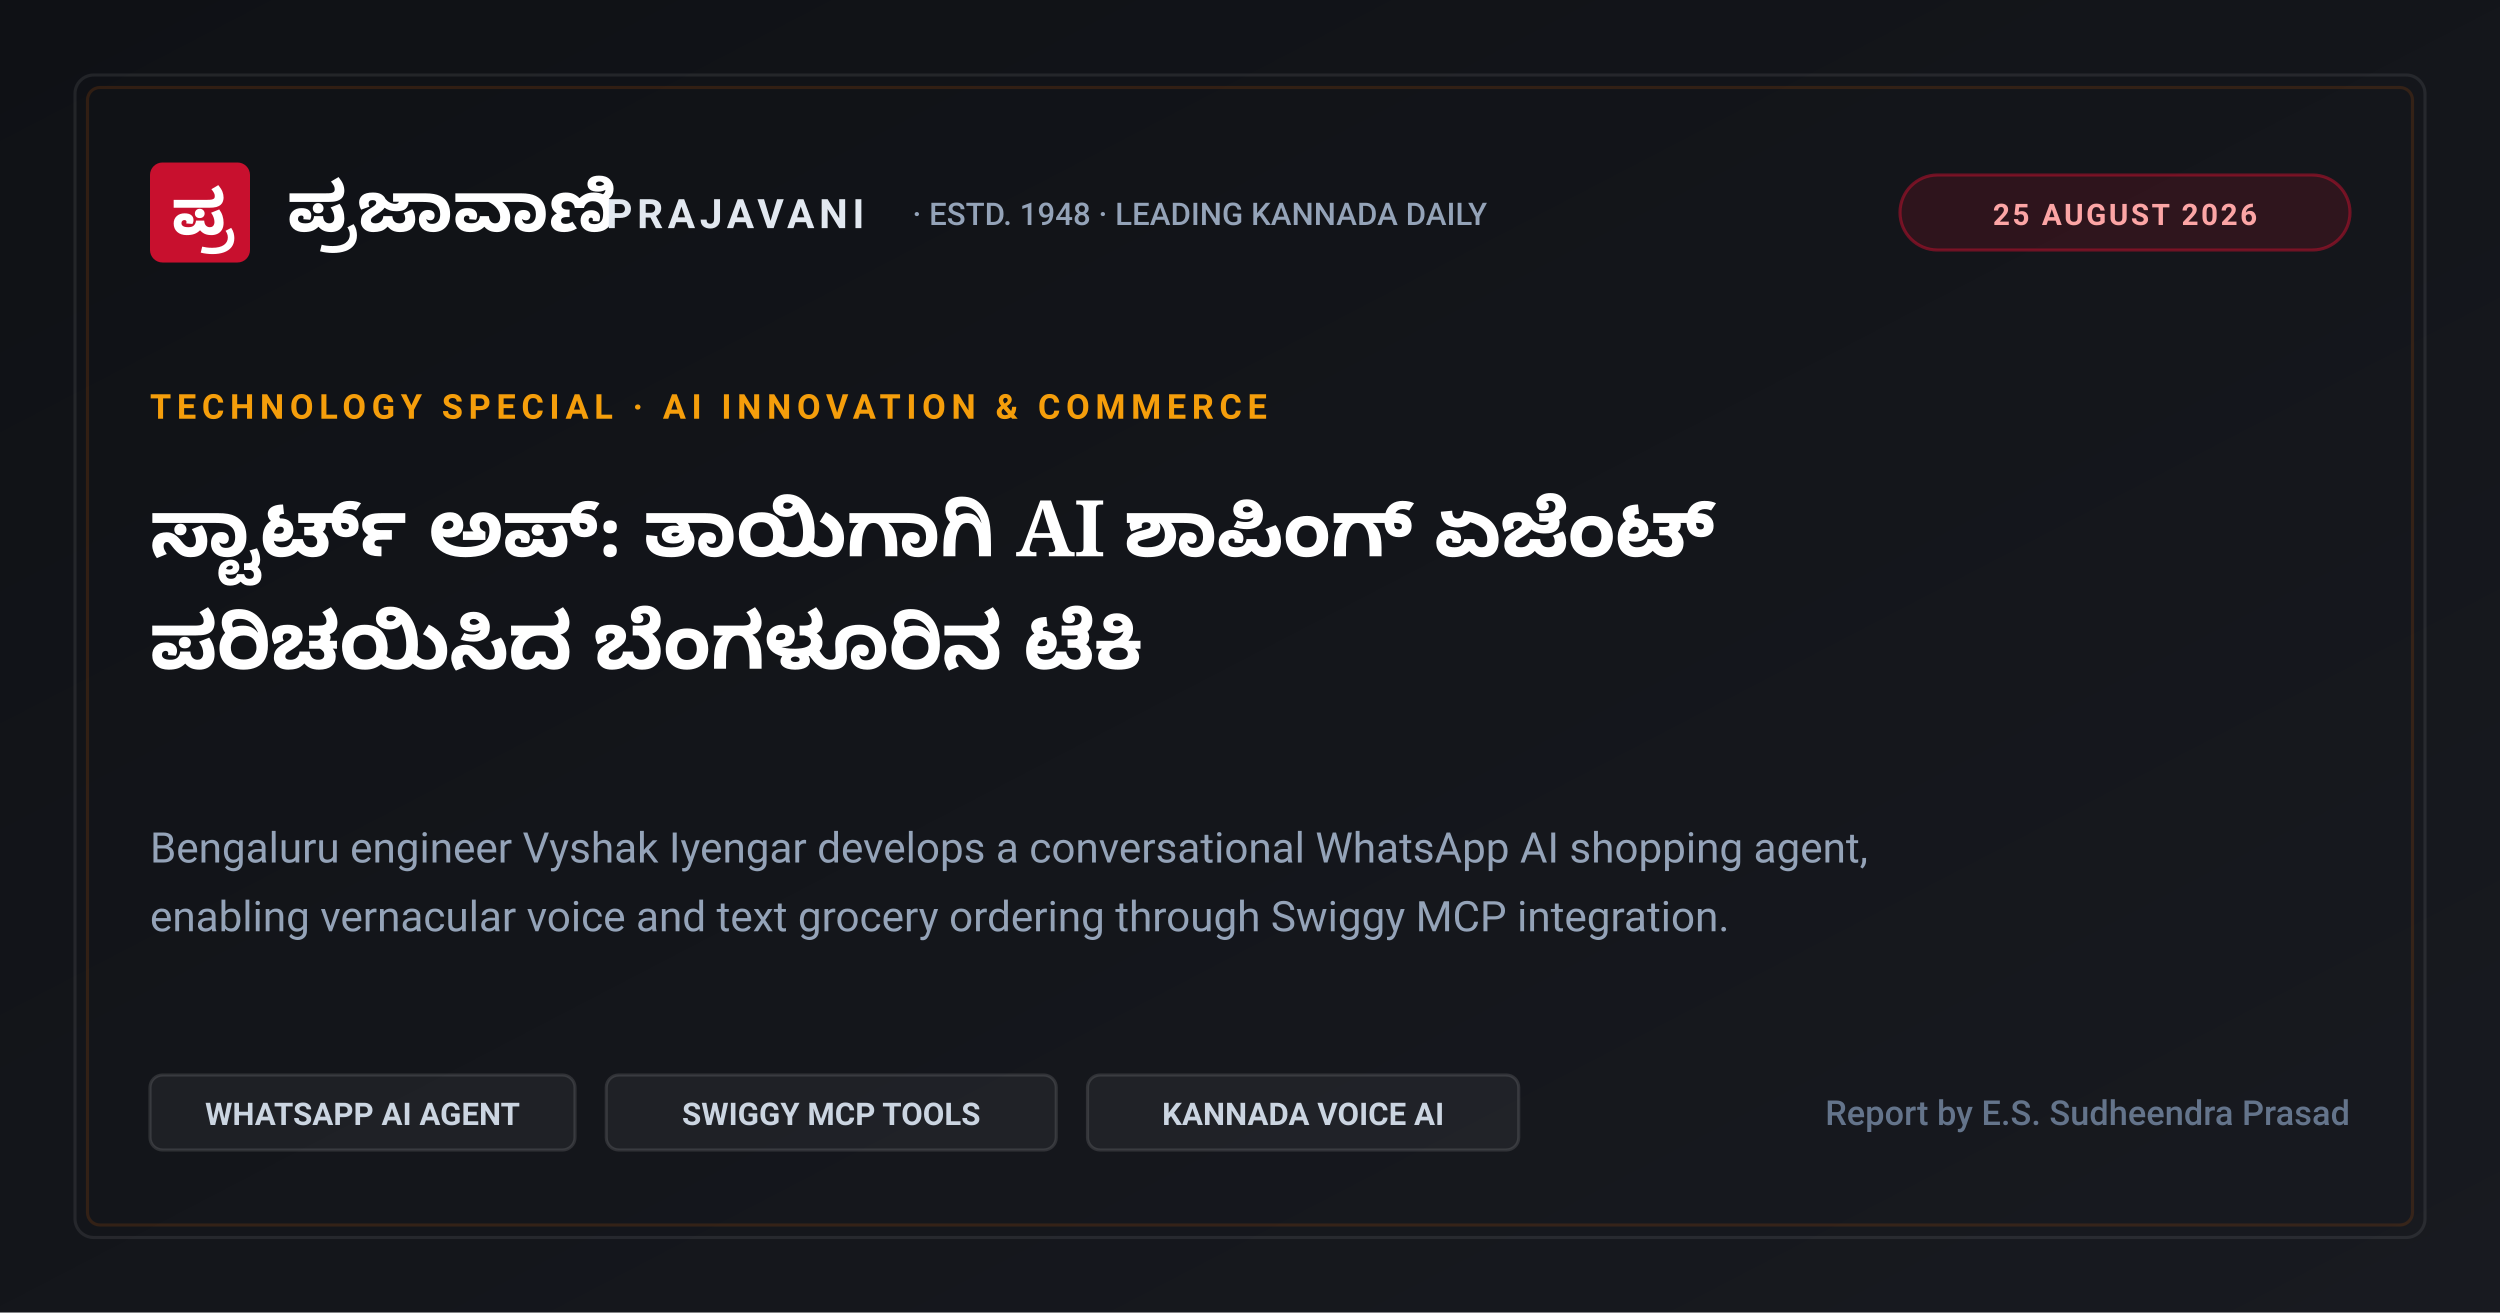
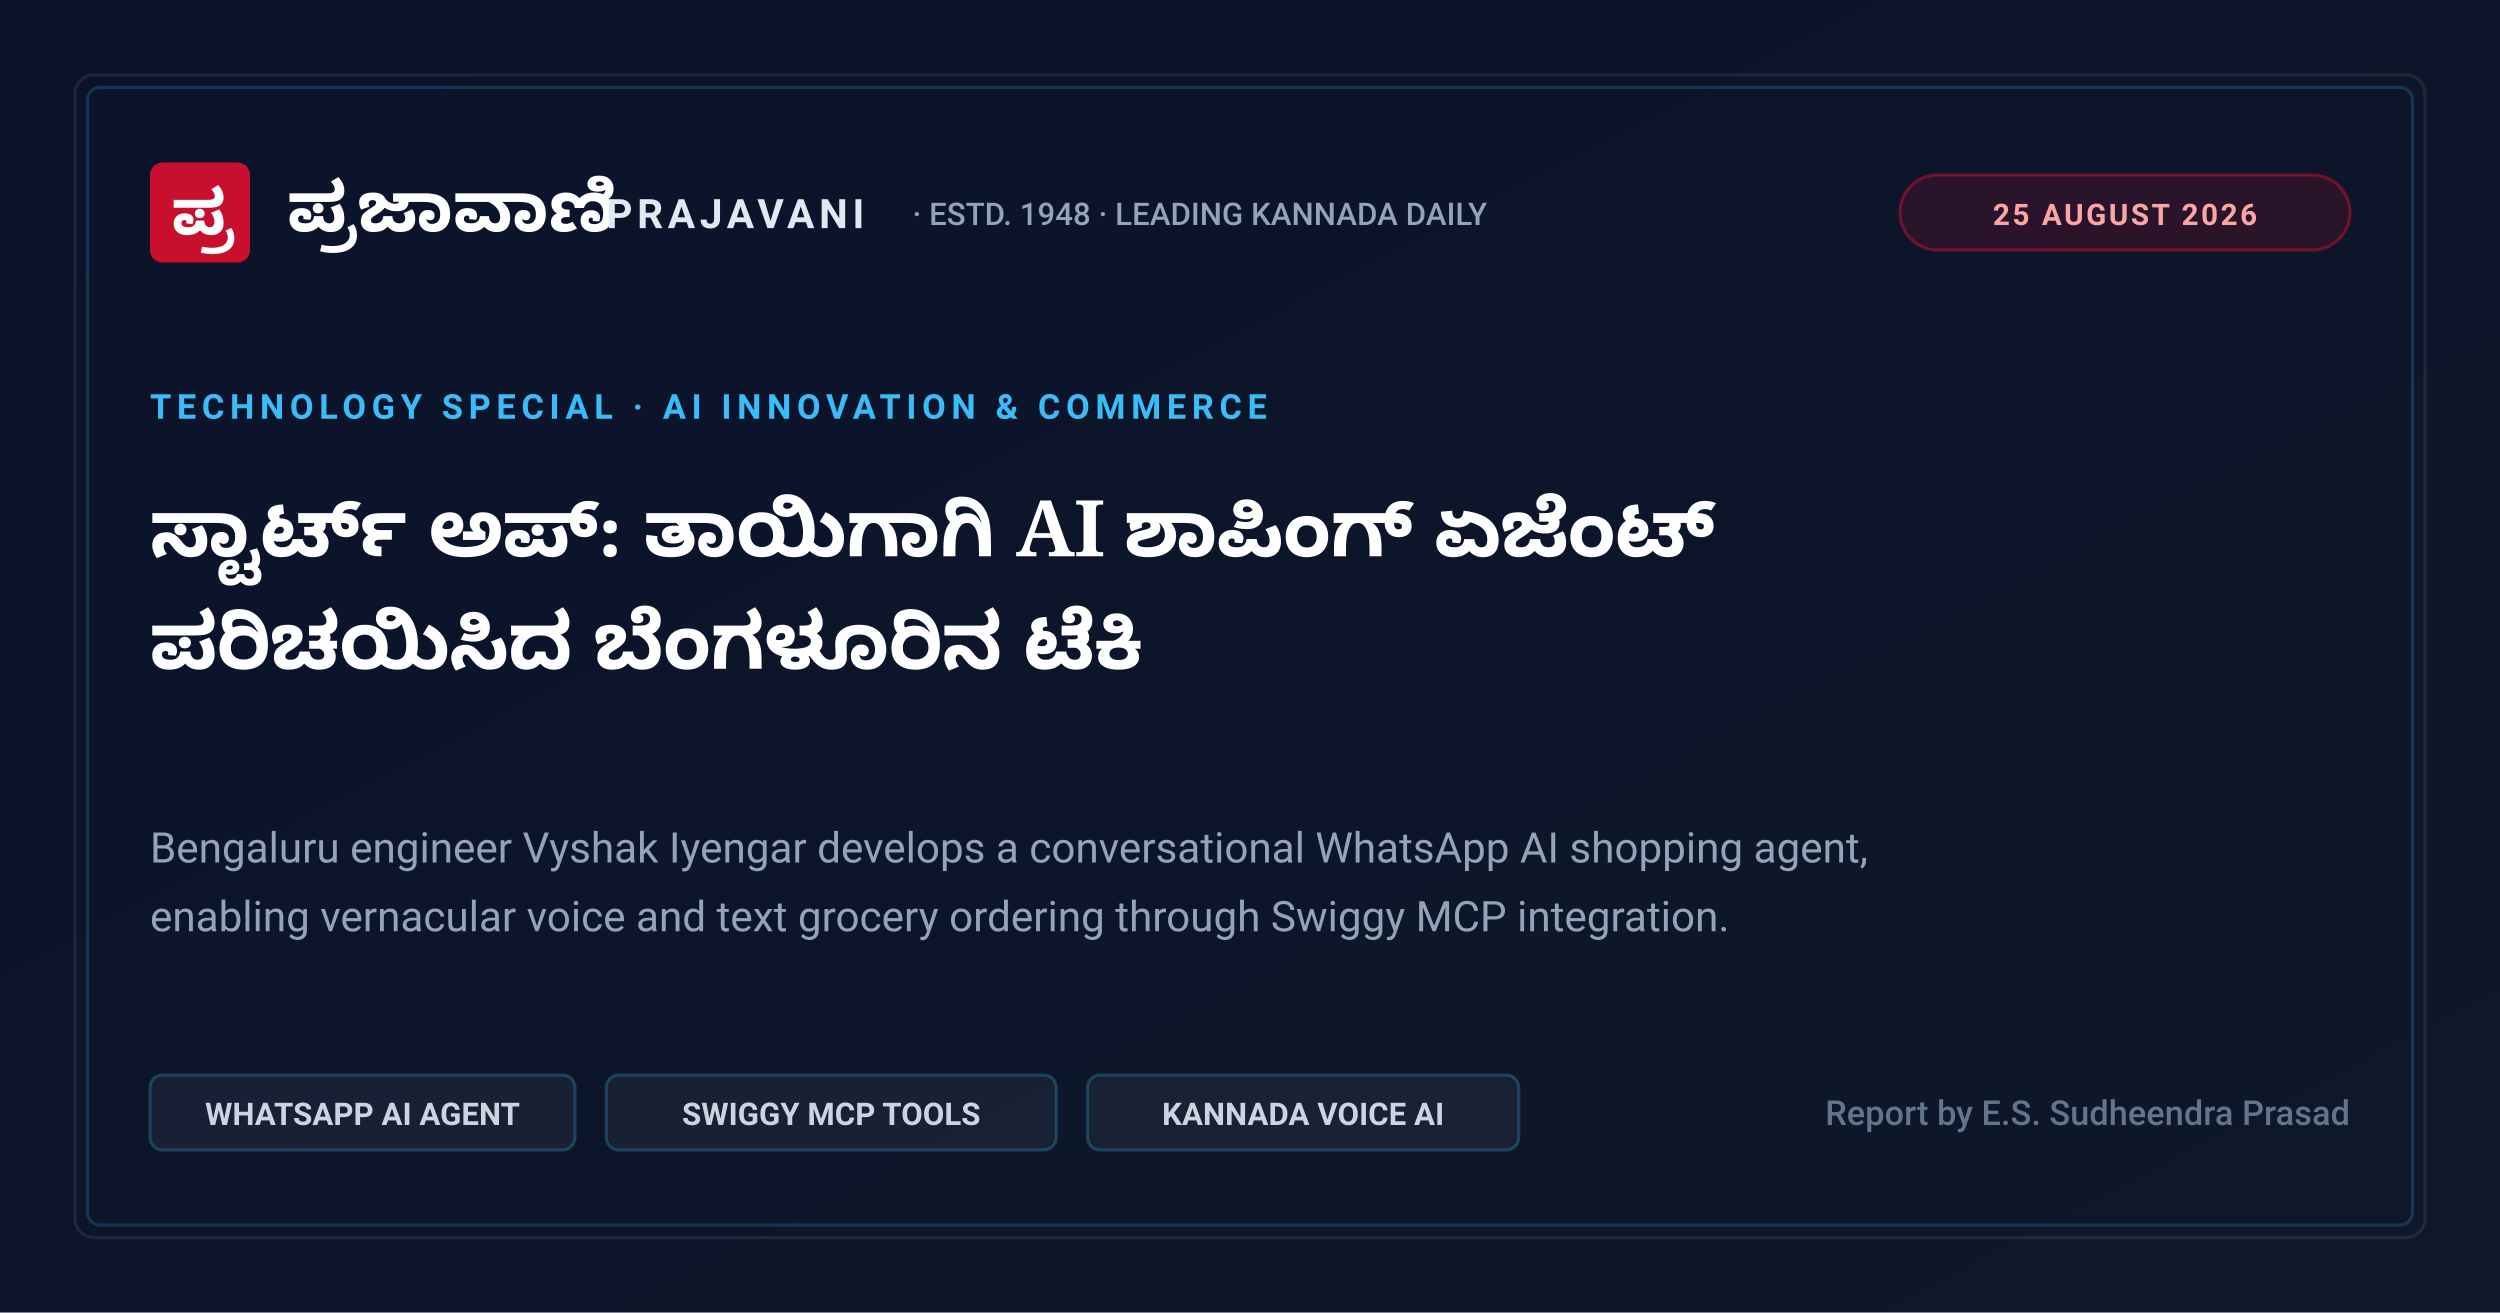
<svg xmlns="http://www.w3.org/2000/svg" viewBox="0 0 800 420" width="800" height="420">
  <defs>
    <linearGradient id="pvBg" x1="0%" y1="0%" x2="100%" y2="100%">
-       <stop offset="0%" stop-color="#0F1115" />
-       <stop offset="100%" stop-color="#181A20" />
+       <stop offset="0%" stop-color="#0B132B" />
+       <stop offset="100%" stop-color="#0F172A" />
    </linearGradient>
-     <linearGradient id="goldLine" x1="0%" y1="0%" x2="100%" y2="0%">
-       <stop offset="0%" stop-color="#B45309" />
-       <stop offset="50%" stop-color="#D97706" />
-       <stop offset="100%" stop-color="#F59E0B" />
+     <linearGradient id="blueLine" x1="0%" y1="0%" x2="100%" y2="0%">
+       <stop offset="0%" stop-color="#1D4ED8" />
+       <stop offset="50%" stop-color="#2563EB" />
+       <stop offset="100%" stop-color="#38BDF8" />
    </linearGradient>
  </defs>
  <rect width="800" height="420" fill="url(#pvBg)" />
  <rect x="24" y="24" width="752" height="372" rx="6" fill="none" stroke="rgba(255, 255, 255, 0.08)" stroke-width="1" />
-   <rect x="28" y="28" width="744" height="364" rx="4" fill="none" stroke="rgba(180, 83, 9, 0.2)" stroke-width="1" />
+   <rect x="28" y="28" width="744" height="364" rx="4" fill="none" stroke="rgba(56, 189, 248, 0.2)" stroke-width="1" />
  <g transform="translate(48, 52)">
    <rect x="0" y="0" width="32" height="32" rx="4" fill="#C8102E" />
    <text x="7" y="23" font-family="'Noto Sans Kannada', 'Segoe UI', serif" font-size="20" font-weight="900" fill="#FFFFFF">ಪ್ರ</text>
    <text x="44" y="22" font-family="'Noto Sans Kannada', 'Cormorant Garamond', serif" font-size="22" font-weight="700" fill="#FFFFFF" letter-spacing="0.5">ಪ್ರಜಾವಾಣಿ</text>
    <text x="146" y="21" font-family="-apple-system, BlinkMacSystemFont, 'Segoe UI', Roboto, sans-serif" font-size="13" font-weight="600" fill="#E2E8F0" letter-spacing="1.5">PRAJAVANI</text>
    <text x="244" y="20" font-family="-apple-system, BlinkMacSystemFont, 'Segoe UI', Roboto, sans-serif" font-size="10" font-weight="500" fill="#94A3B8">· ESTD. 1948 · LEADING KANNADA DAILY</text>
    <g transform="translate(560, 4)">
      <rect width="144" height="24" rx="12" fill="rgba(200, 16, 46, 0.15)" stroke="rgba(200, 16, 46, 0.5)" stroke-width="1" />
      <text x="72" y="16" text-anchor="middle" font-family="-apple-system, BlinkMacSystemFont, 'Segoe UI', Roboto, sans-serif" font-size="9.5" font-weight="700" fill="#FCA5A5" letter-spacing="0.8">25 AUGUST 2026</text>
    </g>
  </g>
-   <line x1="48" y1="104" x2="752" y2="104" stroke="url(#goldLine)" stroke-width="1.5" />
+   <line x1="48" y1="104" x2="752" y2="104" stroke="url(#blueLine)" stroke-width="1.5" />
  <g transform="translate(48, 134)">
-     <text font-family="-apple-system, BlinkMacSystemFont, 'Segoe UI', Roboto, sans-serif" font-size="11" font-weight="700" fill="#F59E0B" letter-spacing="1.8">TECHNOLOGY SPECIAL  ·  AI INNOVATION &amp; COMMERCE</text>
+     <text font-family="-apple-system, BlinkMacSystemFont, 'Segoe UI', Roboto, sans-serif" font-size="11" font-weight="700" fill="#38BDF8" letter-spacing="1.8">TECHNOLOGY SPECIAL  ·  AI INNOVATION &amp; COMMERCE</text>
  </g>
  <g transform="translate(48, 178)">
    <text font-family="'Noto Sans Kannada', 'Cormorant Garamond', Georgia, serif" font-size="25" font-weight="700" fill="#FFFFFF" letter-spacing="-0.2">
      <tspan x="0" dy="0">ಸ್ಟಾರ್ಟ್‌ ಅಪ್‌: ತಾಯಿಗಾಗಿ AI ಶಾಪಿಂಗ್ ಏಜೆಂಟ್</tspan>
      <tspan x="0" dy="36">ಪರಿಚಯಿಸಿದ ಬೆಂಗಳೂರಿನ ಟೆಕಿ</tspan>
    </text>
  </g>
  <g transform="translate(48, 276)">
    <text font-family="-apple-system, BlinkMacSystemFont, 'Segoe UI', Roboto, sans-serif" font-size="13.5" font-weight="400" fill="#94A3B8" line-height="1.6">
      <tspan x="0" dy="0">Bengaluru engineer Vyshak Iyengar develops a conversational WhatsApp AI shopping agent,</tspan>
      <tspan x="0" dy="22">enabling vernacular voice and text grocery ordering through Swiggy MCP integration.</tspan>
    </text>
  </g>
  <g transform="translate(48, 344)">
    <g transform="translate(0, 0)">
-       <rect width="136" height="24" rx="4" fill="rgba(255, 255, 255, 0.05)" stroke="rgba(255, 255, 255, 0.12)" stroke-width="1" />
+       <rect width="136" height="24" rx="4" fill="rgba(255, 255, 255, 0.05)" stroke="rgba(56, 189, 248, 0.25)" stroke-width="1" />
      <text x="68" y="16" text-anchor="middle" font-family="-apple-system, BlinkMacSystemFont, 'Segoe UI', Roboto, sans-serif" font-size="10" font-weight="600" fill="#CBD5E1">WHATSAPP AI AGENT</text>
    </g>
    <g transform="translate(146, 0)">
-       <rect width="144" height="24" rx="4" fill="rgba(255, 255, 255, 0.05)" stroke="rgba(255, 255, 255, 0.12)" stroke-width="1" />
+       <rect width="144" height="24" rx="4" fill="rgba(255, 255, 255, 0.05)" stroke="rgba(56, 189, 248, 0.25)" stroke-width="1" />
      <text x="72" y="16" text-anchor="middle" font-family="-apple-system, BlinkMacSystemFont, 'Segoe UI', Roboto, sans-serif" font-size="10" font-weight="600" fill="#CBD5E1">SWIGGY MCP TOOLS</text>
    </g>
    <g transform="translate(300, 0)">
-       <rect width="138" height="24" rx="4" fill="rgba(255, 255, 255, 0.05)" stroke="rgba(255, 255, 255, 0.12)" stroke-width="1" />
+       <rect width="138" height="24" rx="4" fill="rgba(255, 255, 255, 0.05)" stroke="rgba(56, 189, 248, 0.25)" stroke-width="1" />
      <text x="69" y="16" text-anchor="middle" font-family="-apple-system, BlinkMacSystemFont, 'Segoe UI', Roboto, sans-serif" font-size="10" font-weight="600" fill="#CBD5E1">KANNADA VOICE AI</text>
    </g>
    <text x="704" y="16" text-anchor="end" font-family="-apple-system, BlinkMacSystemFont, 'Segoe UI', Roboto, sans-serif" font-size="11" font-weight="500" fill="#64748B">Report by E.S. Sudheendra Prasad</text>
  </g>
</svg>
